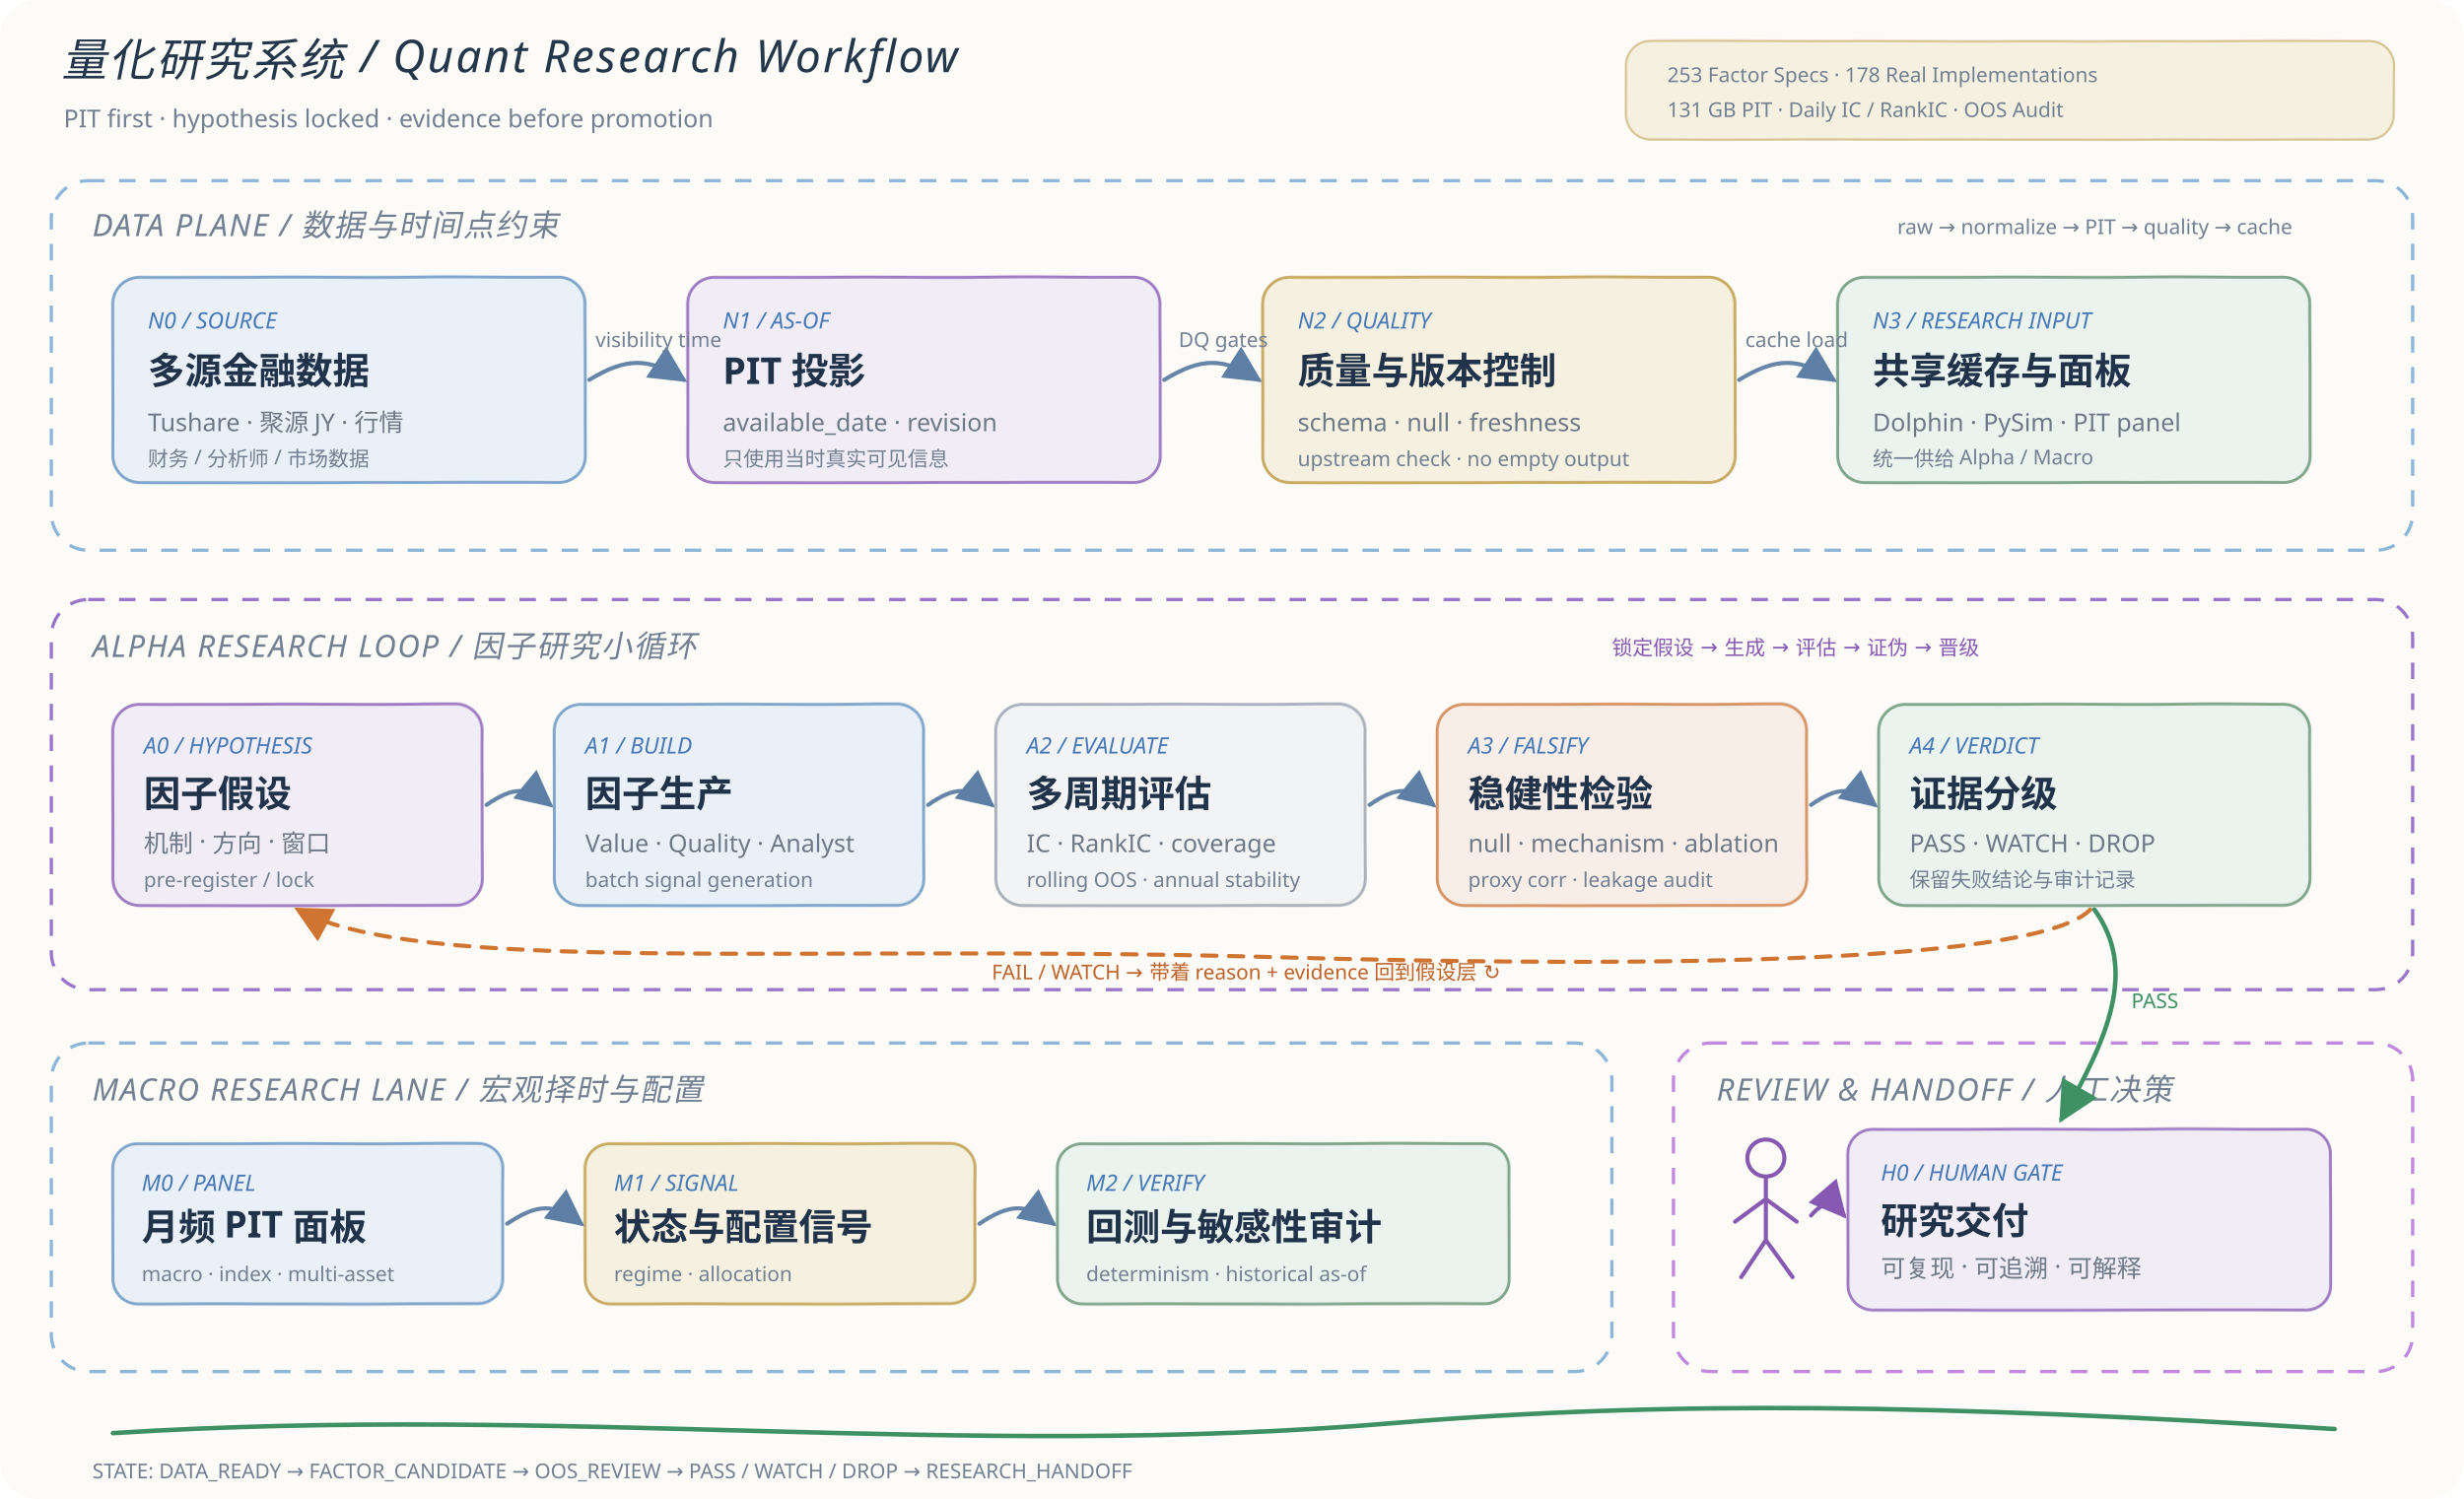
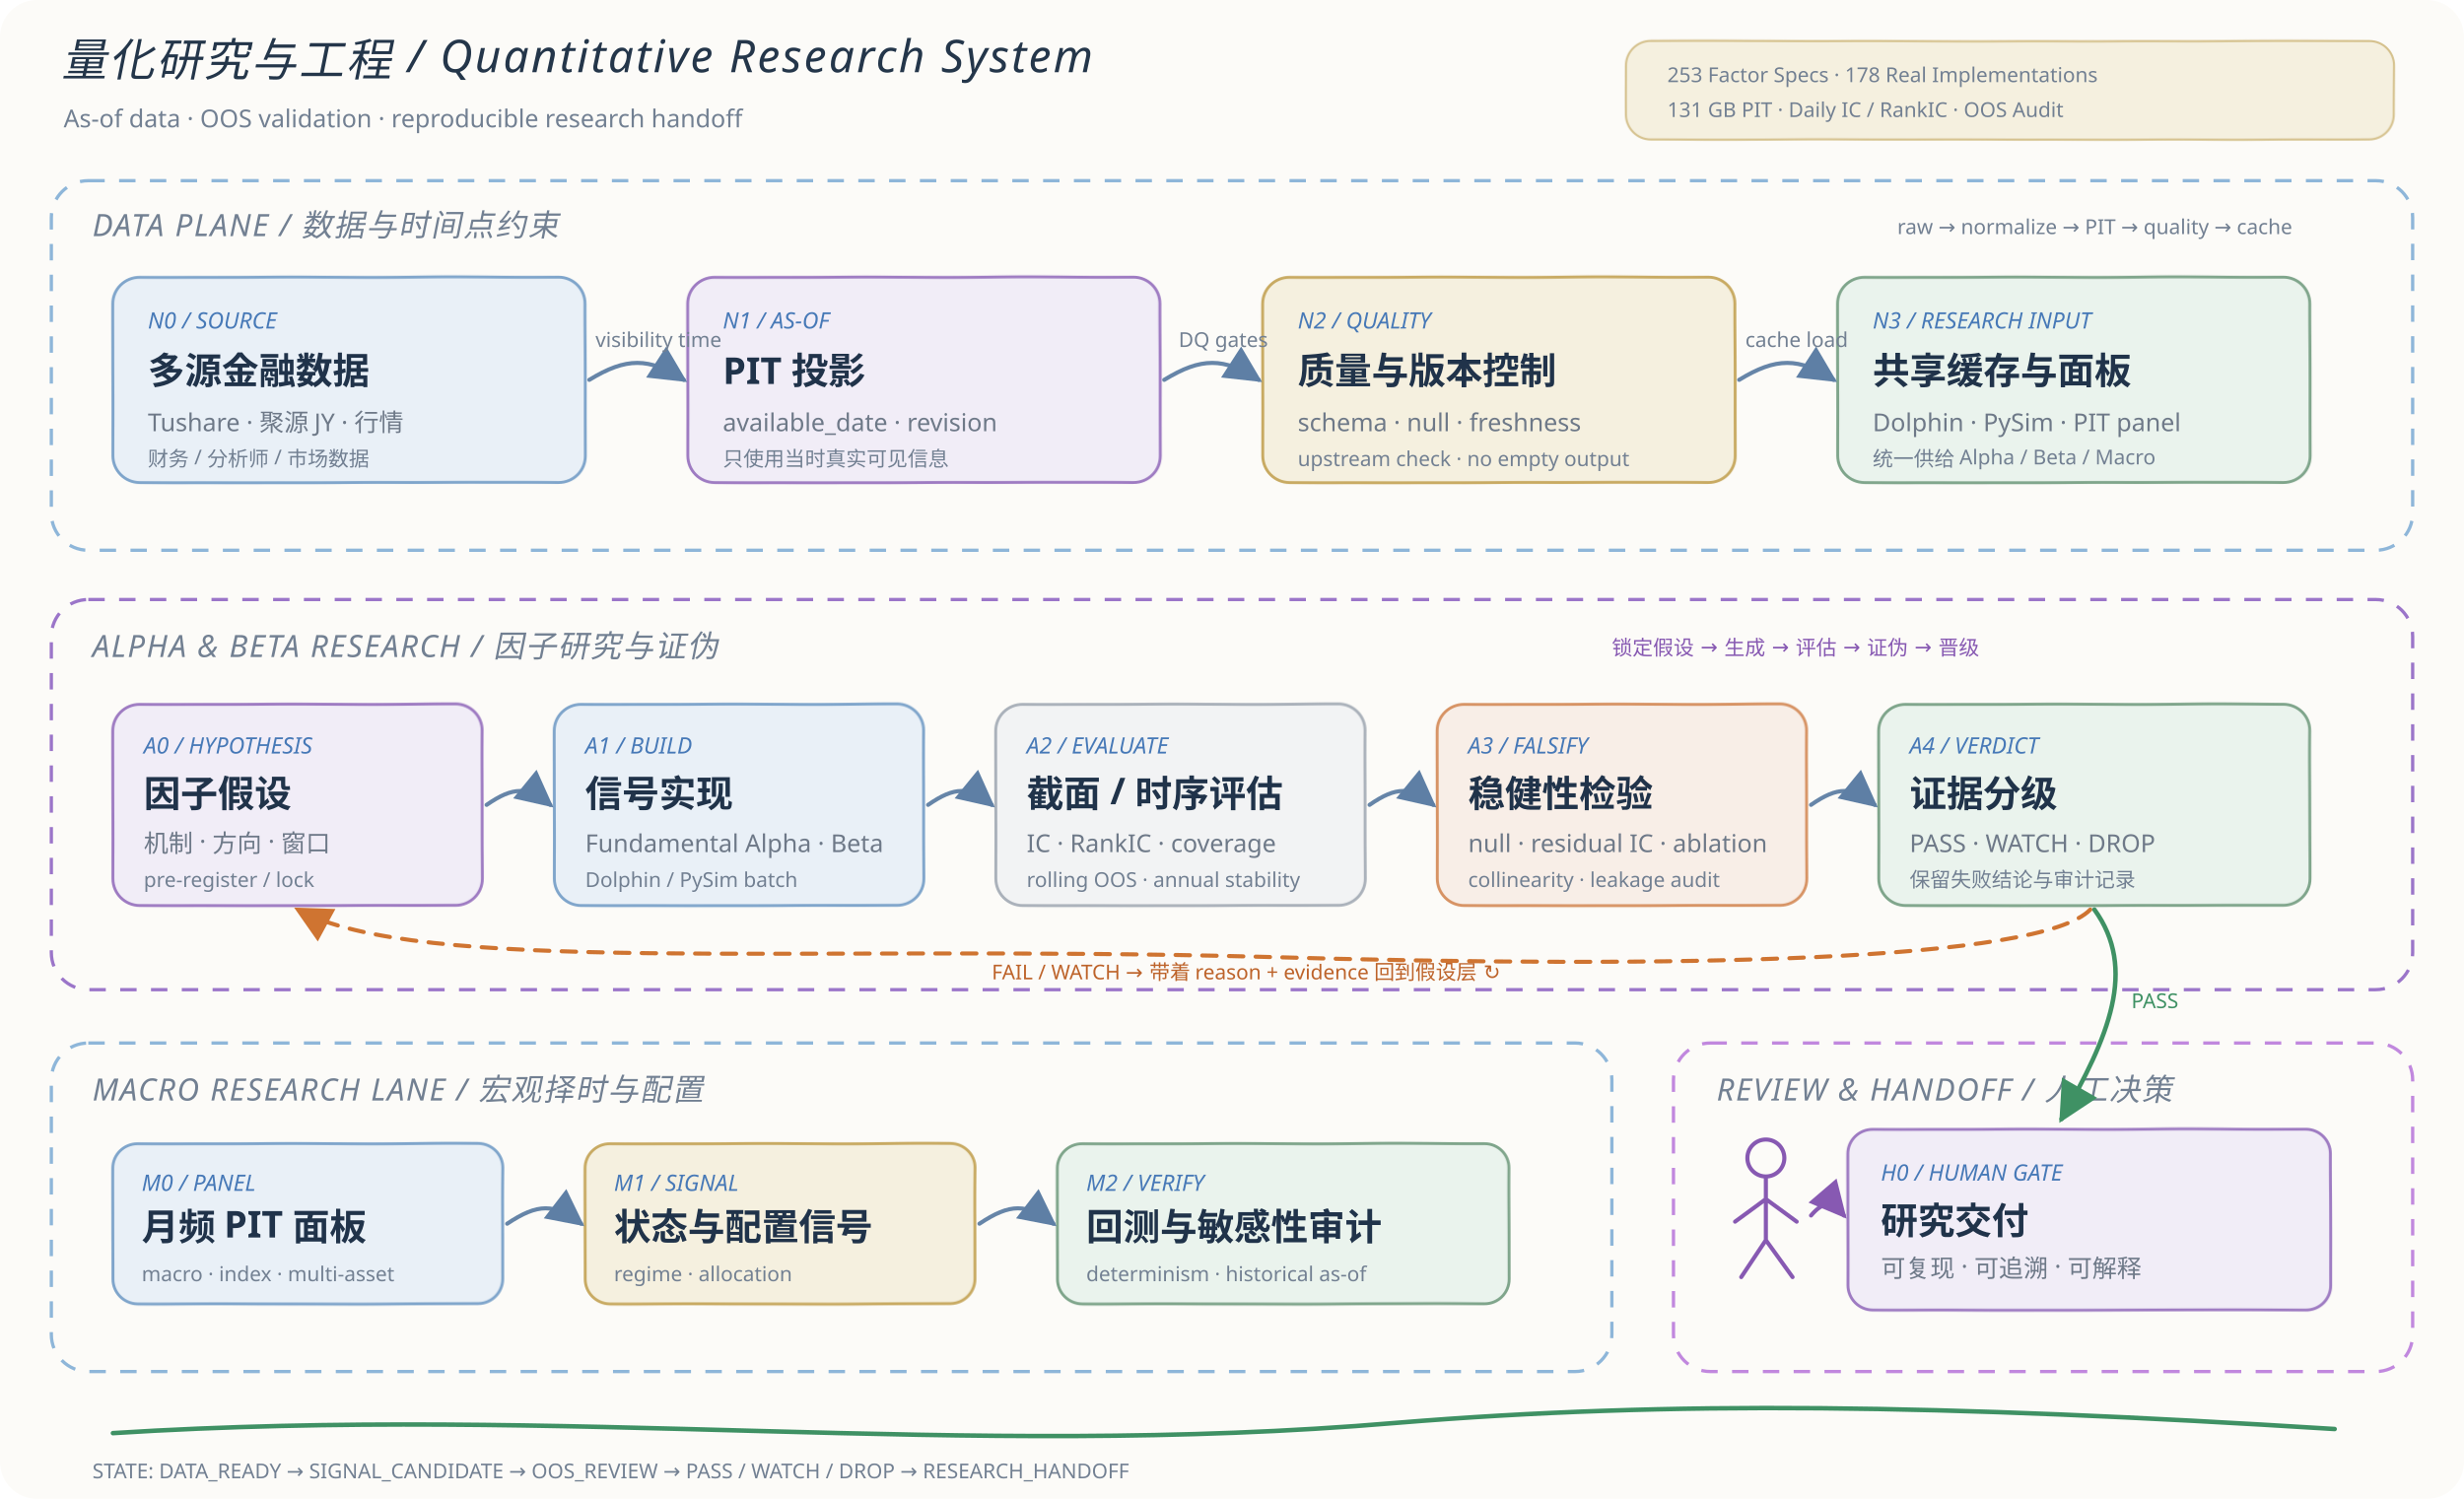
<svg xmlns="http://www.w3.org/2000/svg" viewBox="0 0 1200 730" role="img" aria-labelledby="title desc">
  <defs>
    <filter id="paperNoise" x="-3%" y="-5%" width="106%" height="110%">
      <feTurbulence type="fractalNoise" baseFrequency="0.014" numOctaves="2" seed="19" result="noise" />
      <feDisplacementMap in="SourceGraphic" in2="noise" scale="0.8" />
    </filter>
    <marker id="arrowBlue" markerWidth="9" markerHeight="9" refX="8" refY="4.5" orient="auto">
      <path d="M0 0L9 4.5 0 9Z" fill="#5e7fa5" />
    </marker>
    <marker id="arrowOrange" markerWidth="9" markerHeight="9" refX="8" refY="4.5" orient="auto">
      <path d="M0 0L9 4.5 0 9Z" fill="#cf7431" />
    </marker>
    <marker id="arrowGreen" markerWidth="9" markerHeight="9" refX="8" refY="4.5" orient="auto">
      <path d="M0 0L9 4.5 0 9Z" fill="#3f9164" />
    </marker>
    <marker id="arrowPurple" markerWidth="9" markerHeight="9" refX="8" refY="4.5" orient="auto">
      <path d="M0 0L9 4.5 0 9Z" fill="#8759b2" />
    </marker>
    <style>
      .bg{fill:#fcfbf8}.ink{fill:#24364a}.muted{fill:#728092}.label{font:italic 15px 'Segoe Print','KaiTi','Microsoft YaHei',sans-serif;letter-spacing:.05em}.small{font:12px 'Segoe Print','KaiTi','Microsoft YaHei',sans-serif}.tiny{font:10px 'Segoe Print','KaiTi','Microsoft YaHei',sans-serif}.node-title{font:700 18px 'Segoe Print','KaiTi','Microsoft YaHei',sans-serif;fill:#20334a}.node-code{font:italic 11px 'Segoe Print','KaiTi',sans-serif;fill:#4779b7}.node-note{font:12px 'Segoe Print','KaiTi','Microsoft YaHei',sans-serif;fill:#6e7988}.lane{fill:none;stroke-width:1.6;stroke-dasharray:8 7}.node{stroke-width:1.4;filter:url(#paperNoise)}.blue-fill{fill:#e9f0f7;stroke:#7fa5cb}.gray-fill{fill:#f2f3f4;stroke:#aab1ba}.gold-fill{fill:#f5f0df;stroke:#c8aa62}.green-fill{fill:#eaf3ed;stroke:#7fa58b}.purple-fill{fill:#f1edf7;stroke:#9e7bc2}.orange-fill{fill:#f8eee7;stroke:#d79364}.flow{fill:none;stroke:#6685a8;stroke-width:2;stroke-linecap:round;stroke-linejoin:round}.feedback{fill:none;stroke:#cf7431;stroke-width:2;stroke-dasharray:7 6;stroke-linecap:round}.pass{fill:none;stroke:#3f9164;stroke-width:2.2;stroke-linecap:round}.human{fill:none;stroke:#8759b2;stroke-width:2;stroke-linecap:round;stroke-linejoin:round}
    </style>
  </defs>
  <rect class="bg" width="1200" height="730" rx="18" />
-   <text x="30" y="37" class="label ink" style="font-size:22px">量化研究系统 / Quant Research Workflow</text>
-   <text x="31" y="62" class="small muted">PIT first · hypothesis locked · evidence before promotion</text>
+   <text x="30" y="37" class="label ink" style="font-size:22px">量化研究与工程 / Quantitative Research System</text>
+   <text x="31" y="62" class="small muted">As-of data · OOS validation · reproducible research handoff</text>
  <g filter="url(#paperNoise)">
    <rect x="792" y="20" width="374" height="48" rx="12" fill="#f5f0df" stroke="#d5c18d" />
  </g>
  <text x="812" y="40" class="tiny muted">253 Factor Specs · 178 Real Implementations</text>
  <text x="812" y="57" class="tiny muted">131 GB PIT · Daily IC / RankIC · OOS Audit</text>
  <rect x="25" y="88" width="1150" height="180" rx="18" class="lane" stroke="#8eb6d9" />
  <text x="45" y="115" class="label muted">DATA PLANE / 数据与时间点约束</text>
  <text x="924" y="114" class="tiny muted">raw → normalize → PIT → quality → cache</text>
  <g transform="translate(55 135)">
    <rect width="230" height="100" rx="13" class="node blue-fill" />
    <text x="17" y="25" class="node-code">N0 / SOURCE</text>
    <text x="17" y="52" class="node-title">多源金融数据</text>
    <text x="17" y="75" class="node-note">Tushare · 聚源 JY · 行情</text>
    <text x="17" y="92" class="tiny muted">财务 / 分析师 / 市场数据</text>
  </g>
  <g transform="translate(335 135)">
    <rect width="230" height="100" rx="13" class="node purple-fill" />
    <text x="17" y="25" class="node-code">N1 / AS-OF</text>
    <text x="17" y="52" class="node-title">PIT 投影</text>
    <text x="17" y="75" class="node-note">available_date · revision</text>
    <text x="17" y="92" class="tiny muted">只使用当时真实可见信息</text>
  </g>
  <g transform="translate(615 135)">
    <rect width="230" height="100" rx="13" class="node gold-fill" />
    <text x="17" y="25" class="node-code">N2 / QUALITY</text>
    <text x="17" y="52" class="node-title">质量与版本控制</text>
    <text x="17" y="75" class="node-note">schema · null · freshness</text>
    <text x="17" y="92" class="tiny muted">upstream check · no empty output</text>
  </g>
  <g transform="translate(895 135)">
    <rect width="230" height="100" rx="13" class="node green-fill" />
    <text x="17" y="25" class="node-code">N3 / RESEARCH INPUT</text>
    <text x="17" y="52" class="node-title">共享缓存与面板</text>
    <text x="17" y="75" class="node-note">Dolphin · PySim · PIT panel</text>
-     <text x="17" y="92" class="tiny muted">统一供给 Alpha / Macro</text>
+     <text x="17" y="92" class="tiny muted">统一供给 Alpha / Beta / Macro</text>
  </g>
  <path d="M287 185C305 174 316 174 333 185" class="flow" marker-end="url(#arrowBlue)" />
  <path d="M567 185C585 174 596 174 613 185" class="flow" marker-end="url(#arrowBlue)" />
  <path d="M847 185C865 174 876 174 893 185" class="flow" marker-end="url(#arrowBlue)" />
  <text x="290" y="169" class="tiny muted">visibility time</text>
  <text x="574" y="169" class="tiny muted">DQ gates</text>
  <text x="850" y="169" class="tiny muted">cache load</text>
  <rect x="25" y="292" width="1150" height="190" rx="18" class="lane" stroke="#9b75c9" />
-   <text x="45" y="320" class="label muted">ALPHA RESEARCH LOOP / 因子研究小循环</text>
+   <text x="45" y="320" class="label muted">ALPHA &amp; BETA RESEARCH / 因子研究与证伪</text>
  <text x="785" y="319" class="tiny" fill="#8759b2">锁定假设 → 生成 → 评估 → 证伪 → 晋级</text>
  <g transform="translate(55 343)">
    <rect width="180" height="98" rx="13" class="node purple-fill" />
    <text x="15" y="24" class="node-code">A0 / HYPOTHESIS</text>
    <text x="15" y="50" class="node-title">因子假设</text>
    <text x="15" y="72" class="node-note">机制 · 方向 · 窗口</text>
    <text x="15" y="89" class="tiny muted">pre-register / lock</text>
  </g>
  <g transform="translate(270 343)">
    <rect width="180" height="98" rx="13" class="node blue-fill" />
    <text x="15" y="24" class="node-code">A1 / BUILD</text>
-     <text x="15" y="50" class="node-title">因子生产</text>
-     <text x="15" y="72" class="node-note">Value · Quality · Analyst</text>
-     <text x="15" y="89" class="tiny muted">batch signal generation</text>
+     <text x="15" y="50" class="node-title">信号实现</text>
+     <text x="15" y="72" class="node-note">Fundamental Alpha · Beta</text>
+     <text x="15" y="89" class="tiny muted">Dolphin / PySim batch</text>
  </g>
  <g transform="translate(485 343)">
    <rect width="180" height="98" rx="13" class="node gray-fill" />
    <text x="15" y="24" class="node-code">A2 / EVALUATE</text>
-     <text x="15" y="50" class="node-title">多周期评估</text>
+     <text x="15" y="50" class="node-title">截面 / 时序评估</text>
    <text x="15" y="72" class="node-note">IC · RankIC · coverage</text>
    <text x="15" y="89" class="tiny muted">rolling OOS · annual stability</text>
  </g>
  <g transform="translate(700 343)">
    <rect width="180" height="98" rx="13" class="node orange-fill" />
    <text x="15" y="24" class="node-code">A3 / FALSIFY</text>
    <text x="15" y="50" class="node-title">稳健性检验</text>
-     <text x="15" y="72" class="node-note">null · mechanism · ablation</text>
-     <text x="15" y="89" class="tiny muted">proxy corr · leakage audit</text>
+     <text x="15" y="72" class="node-note">null · residual IC · ablation</text>
+     <text x="15" y="89" class="tiny muted">collinearity · leakage audit</text>
  </g>
  <g transform="translate(915 343)">
    <rect width="210" height="98" rx="13" class="node green-fill" />
    <text x="15" y="24" class="node-code">A4 / VERDICT</text>
    <text x="15" y="50" class="node-title">证据分级</text>
    <text x="15" y="72" class="node-note">PASS · WATCH · DROP</text>
    <text x="15" y="89" class="tiny muted">保留失败结论与审计记录</text>
  </g>
  <path d="M237 392C250 383 257 383 268 392" class="flow" marker-end="url(#arrowBlue)" />
  <path d="M452 392C465 383 472 383 483 392" class="flow" marker-end="url(#arrowBlue)" />
  <path d="M667 392C680 383 687 383 698 392" class="flow" marker-end="url(#arrowBlue)" />
  <path d="M882 392C895 383 902 383 913 392" class="flow" marker-end="url(#arrowBlue)" />
  <path d="M1018 443C994 468 821 472 614 466C386 460 204 475 145 443" class="feedback" marker-end="url(#arrowOrange)" />
  <text x="483" y="477" class="tiny" fill="#bd632a">FAIL / WATCH → 带着 reason + evidence 回到假设层 ↻</text>
  <rect x="25" y="508" width="760" height="160" rx="18" class="lane" stroke="#8eb6d9" />
  <text x="45" y="536" class="label muted">MACRO RESEARCH LANE / 宏观择时与配置</text>
  <g transform="translate(55 557)">
    <rect width="190" height="78" rx="12" class="node blue-fill" />
    <text x="14" y="23" class="node-code">M0 / PANEL</text>
    <text x="14" y="47" class="node-title">月频 PIT 面板</text>
    <text x="14" y="67" class="tiny muted">macro · index · multi-asset</text>
  </g>
  <g transform="translate(285 557)">
    <rect width="190" height="78" rx="12" class="node gold-fill" />
    <text x="14" y="23" class="node-code">M1 / SIGNAL</text>
    <text x="14" y="47" class="node-title">状态与配置信号</text>
    <text x="14" y="67" class="tiny muted">regime · allocation</text>
  </g>
  <g transform="translate(515 557)">
    <rect width="220" height="78" rx="12" class="node green-fill" />
    <text x="14" y="23" class="node-code">M2 / VERIFY</text>
    <text x="14" y="47" class="node-title">回测与敏感性审计</text>
    <text x="14" y="67" class="tiny muted">determinism · historical as-of</text>
  </g>
  <path d="M247 596C262 586 270 586 283 596" class="flow" marker-end="url(#arrowBlue)" />
  <path d="M477 596C492 586 500 586 513 596" class="flow" marker-end="url(#arrowBlue)" />
  <rect x="815" y="508" width="360" height="160" rx="18" class="lane" stroke="#c188de" />
  <text x="836" y="536" class="label muted">REVIEW &amp; HANDOFF / 人工决策</text>
  <g class="human" transform="translate(842 554)">
    <circle cx="18" cy="10" r="9" />
    <path d="M18 20V50M18 30L3 41M18 30L33 41M18 50L6 68M18 50L31 68" />
  </g>
  <path d="M1020 443C1041 472 1027 505 1004 545" class="pass" marker-end="url(#arrowGreen)" />
  <text x="1038" y="491" class="tiny" fill="#3f9164">PASS</text>
  <g transform="translate(900 550)">
    <rect width="235" height="88" rx="12" class="node purple-fill" />
    <text x="16" y="25" class="node-code">H0 / HUMAN GATE</text>
    <text x="16" y="51" class="node-title">研究交付</text>
    <text x="16" y="72" class="node-note">可复现 · 可追溯 · 可解释</text>
  </g>
  <path d="M882 592C888 585 892 585 898 592" class="human" marker-end="url(#arrowPurple)" />
  <path d="M55 698C276 684 468 711 680 693C814 682 945 684 1137 696" class="pass" />
-   <text x="45" y="720" class="tiny muted">STATE: DATA_READY → FACTOR_CANDIDATE → OOS_REVIEW → PASS / WATCH / DROP → RESEARCH_HANDOFF</text>
+   <text x="45" y="720" class="tiny muted">STATE: DATA_READY → SIGNAL_CANDIDATE → OOS_REVIEW → PASS / WATCH / DROP → RESEARCH_HANDOFF</text>
</svg>
